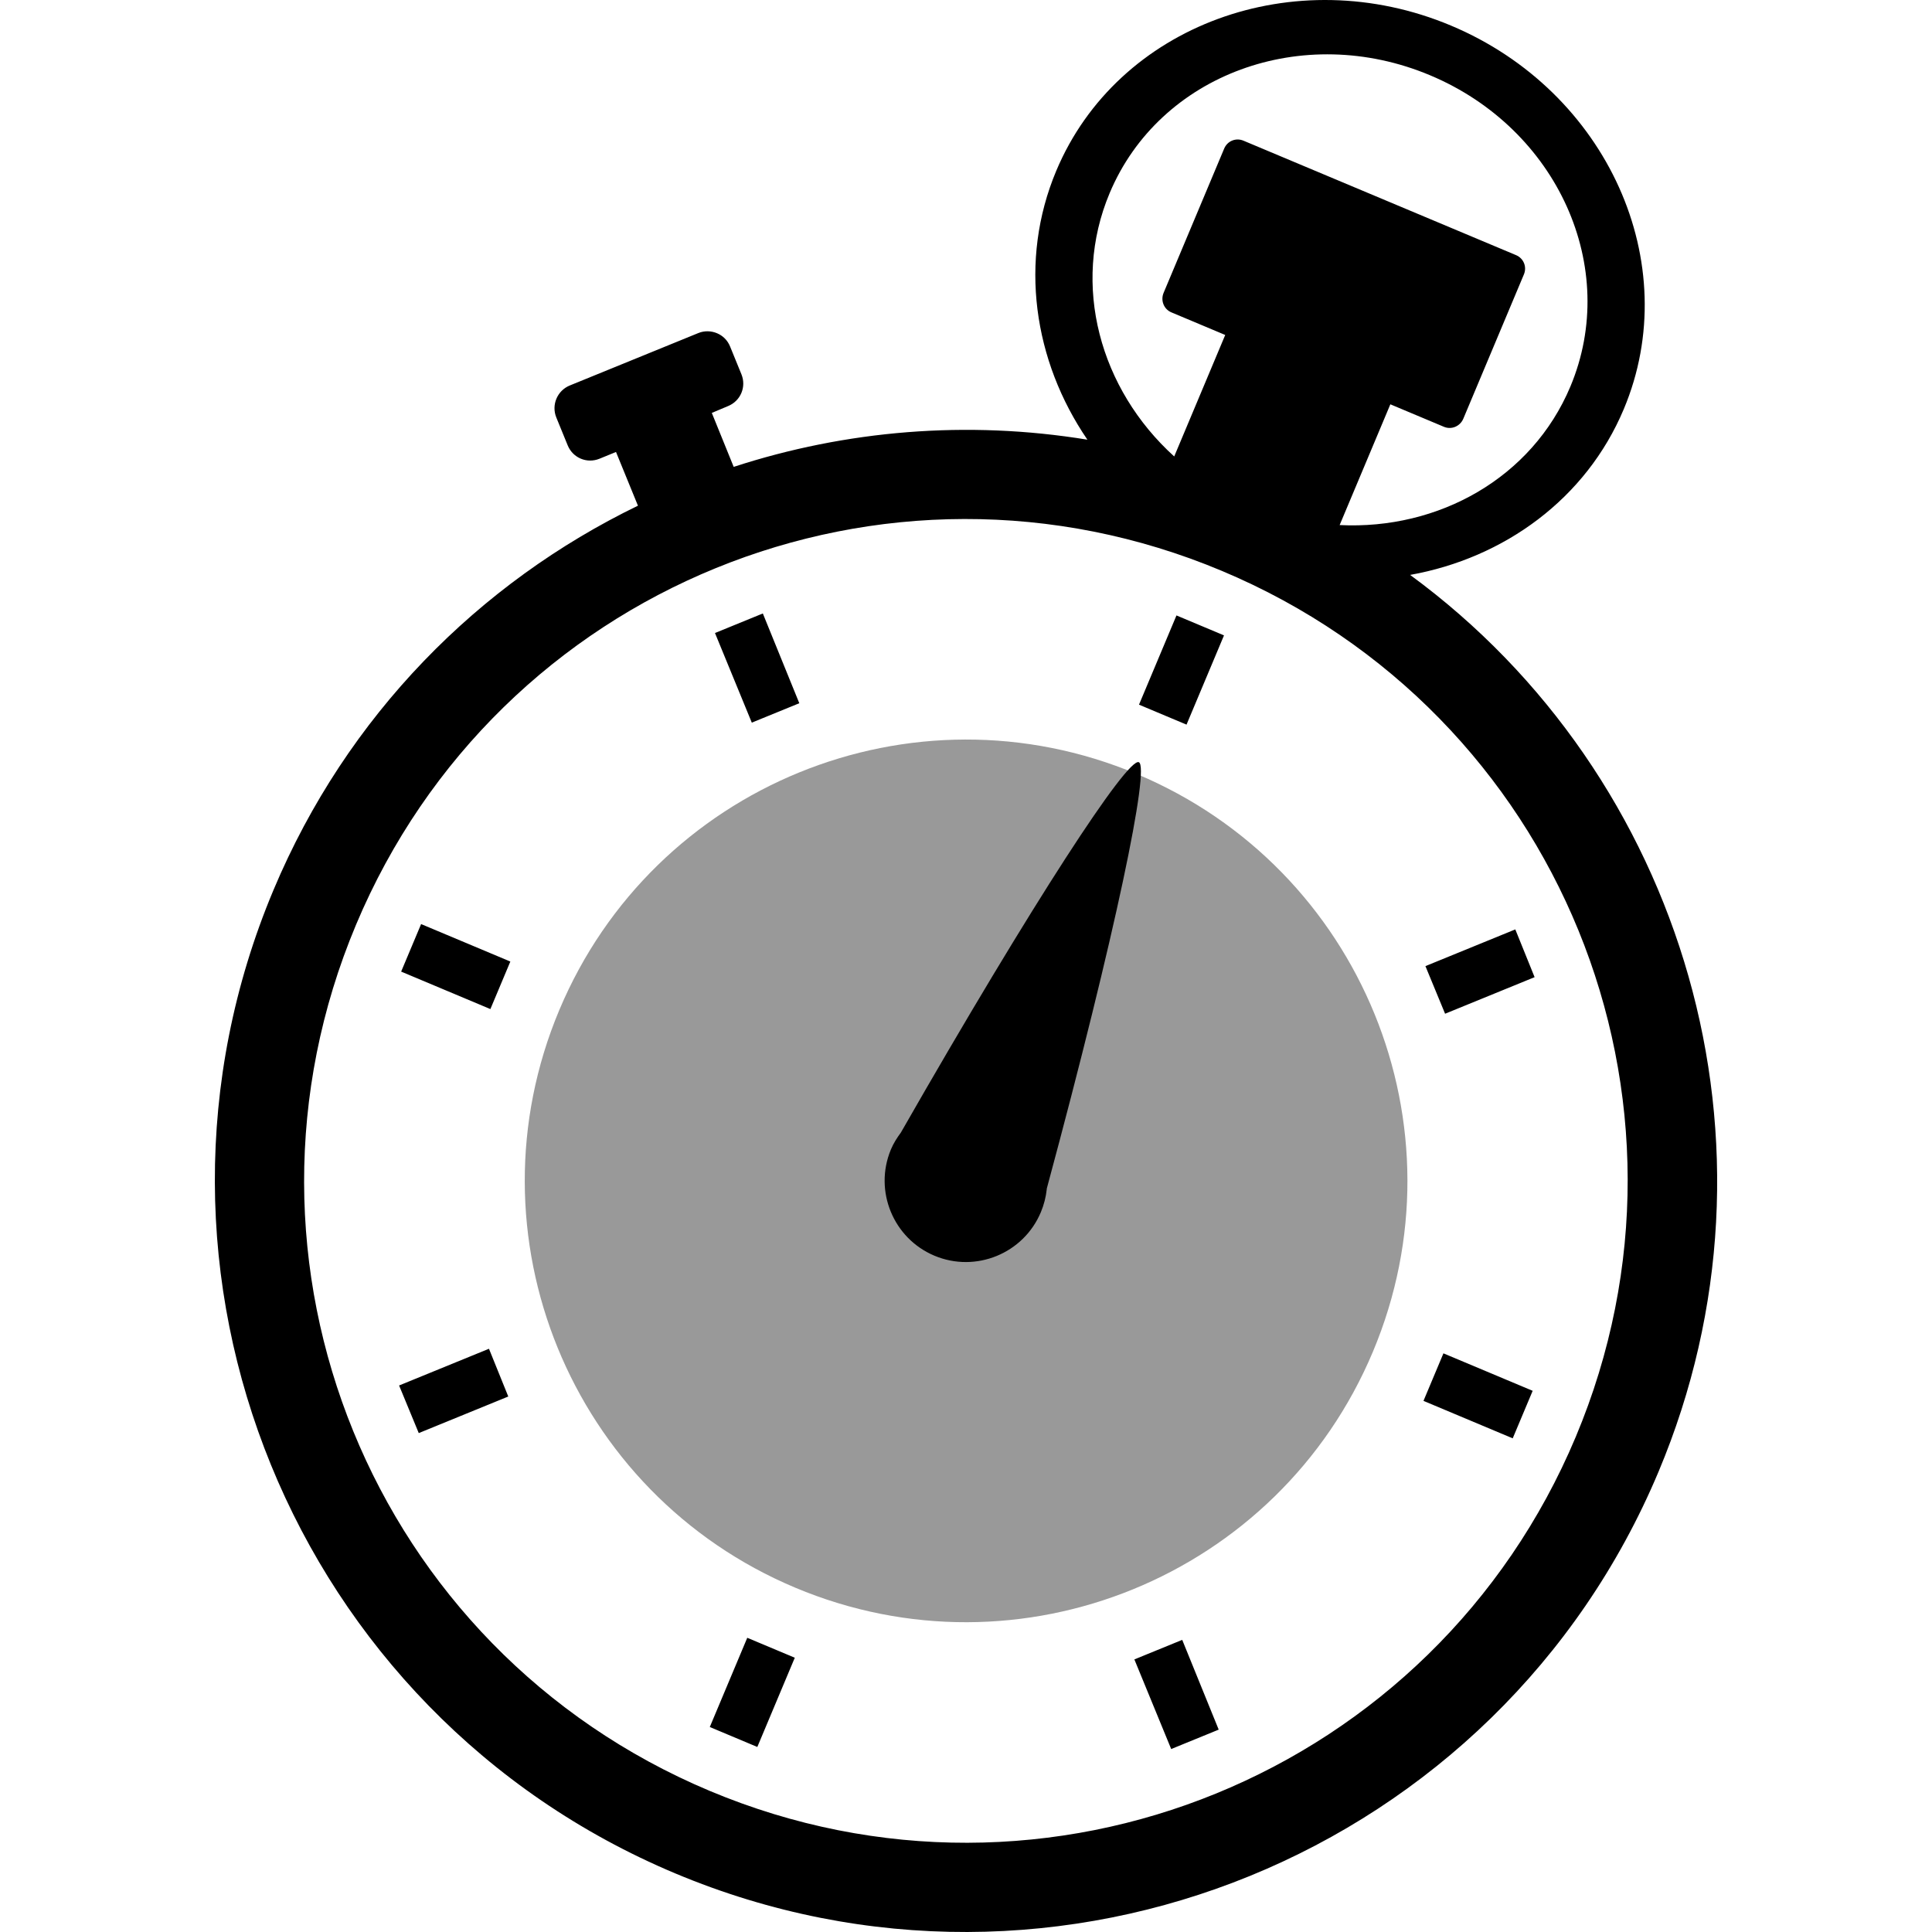
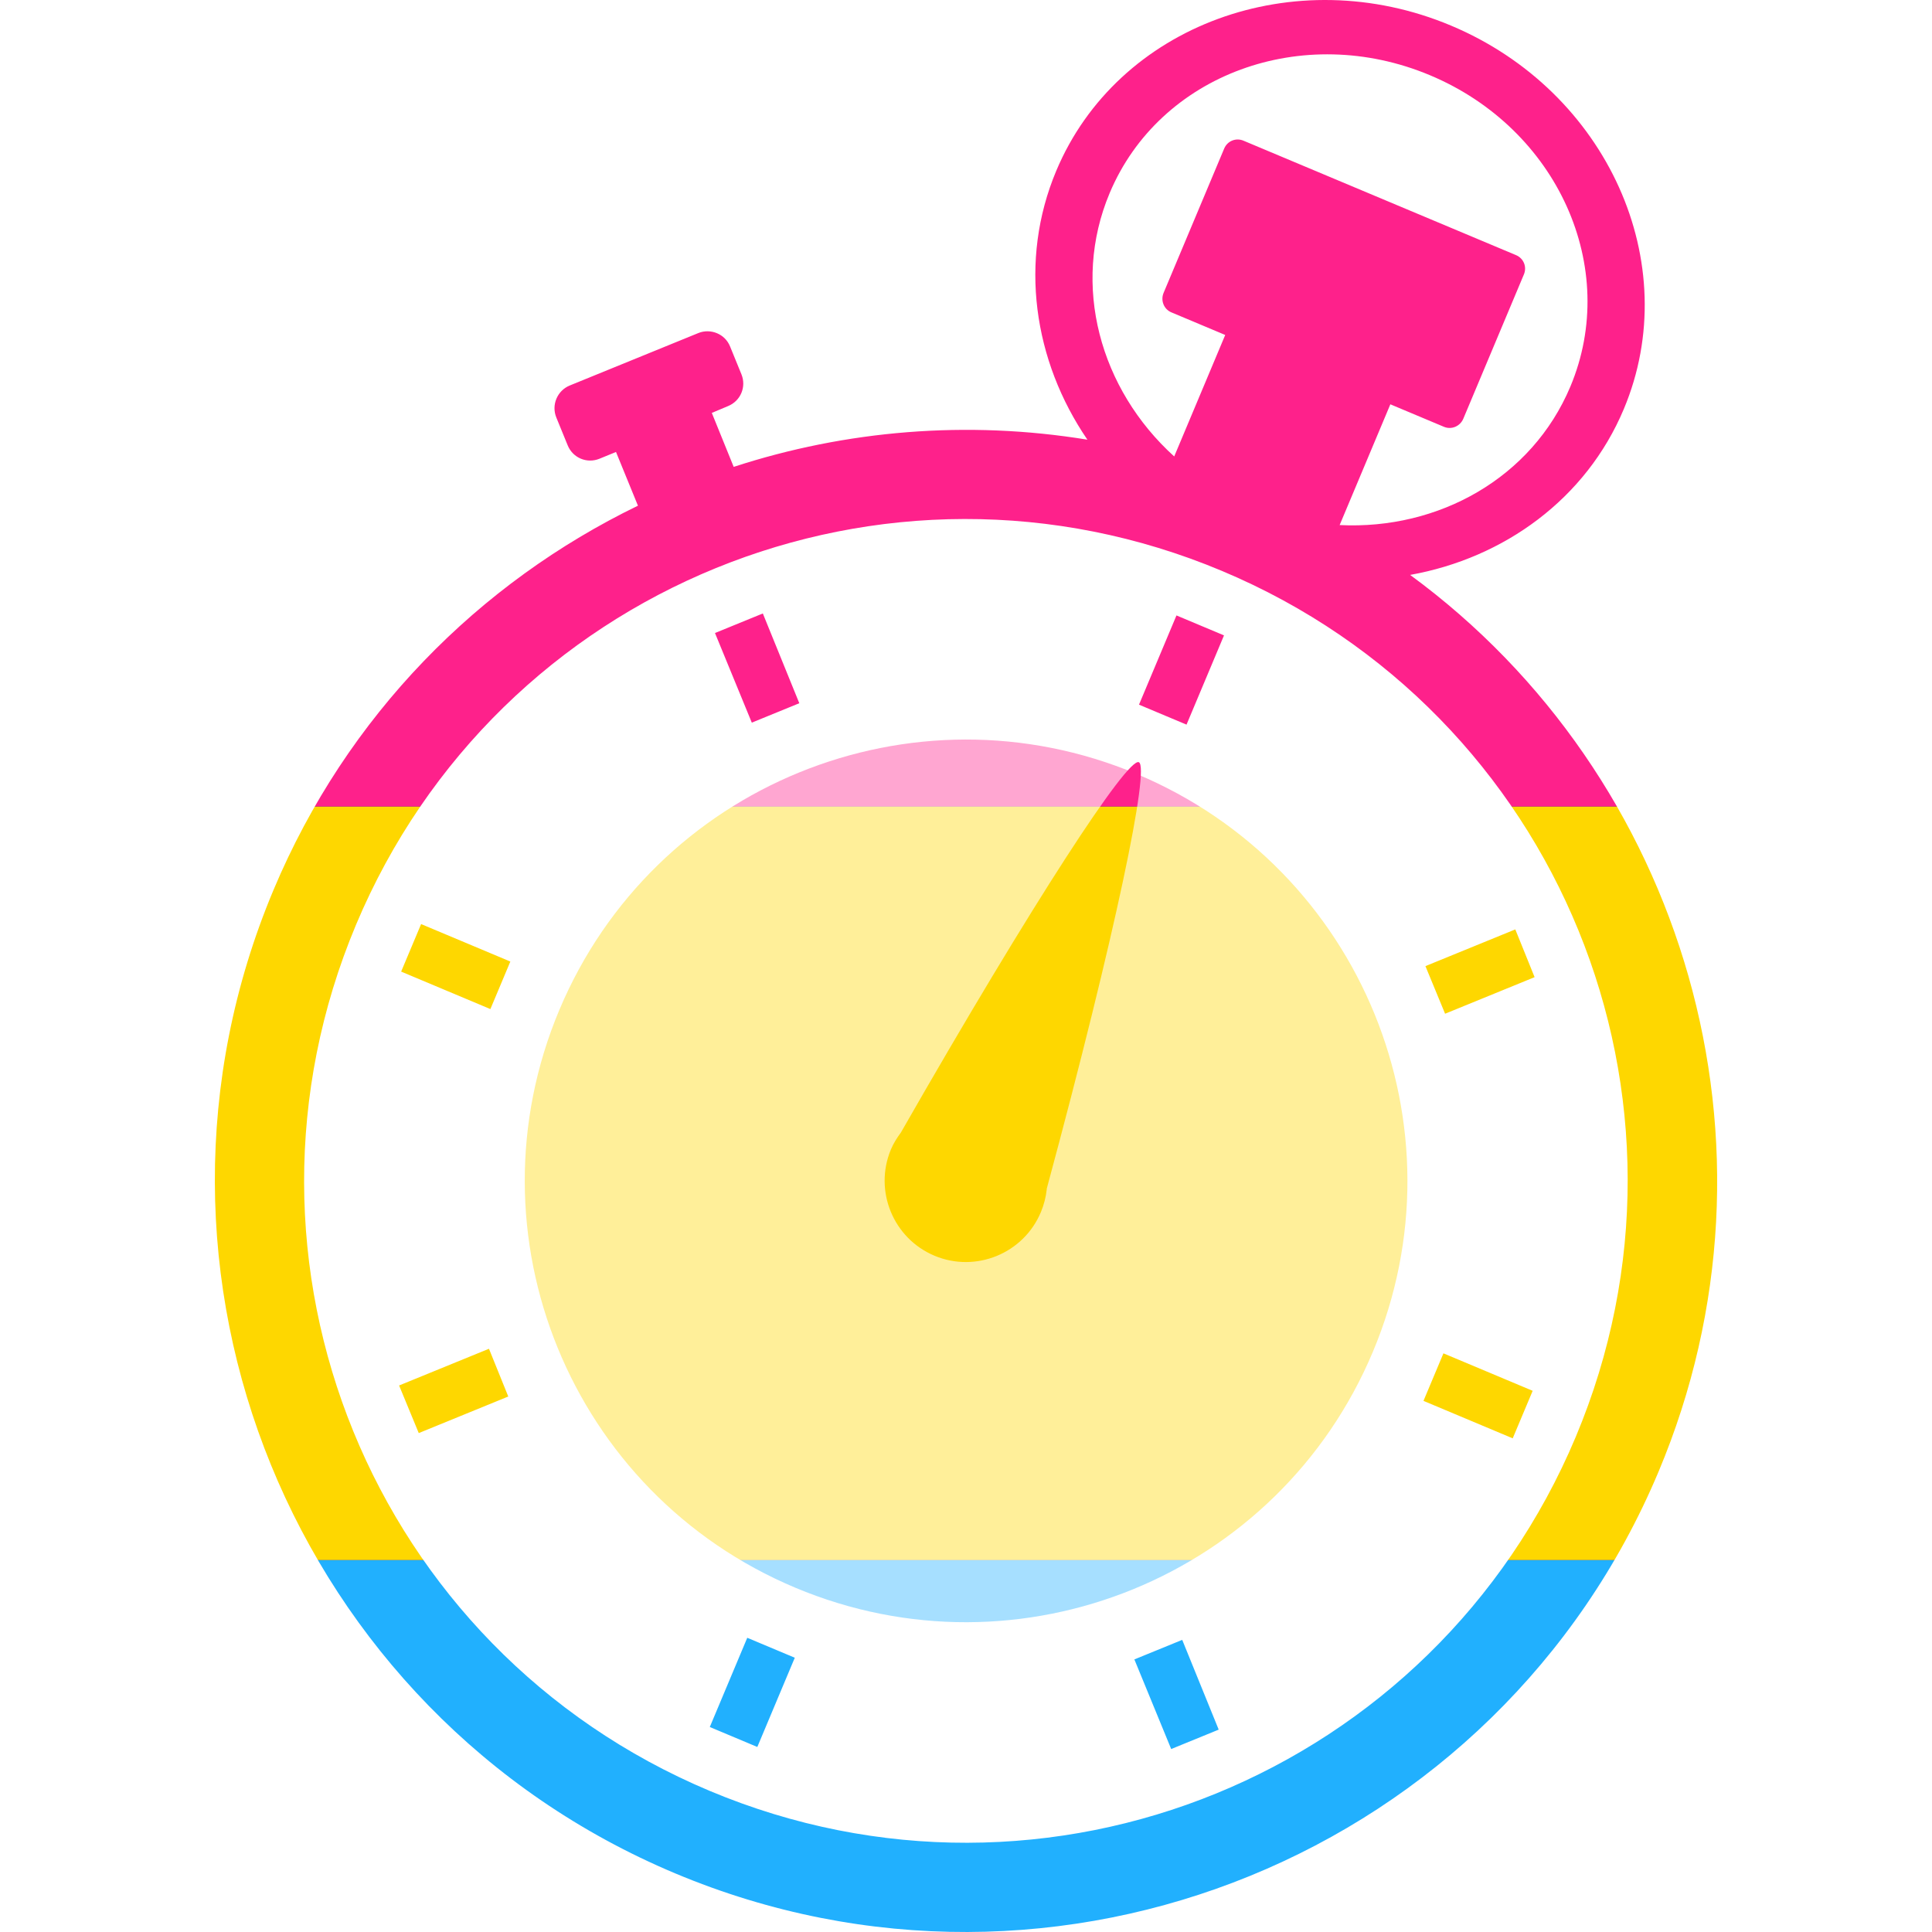
<svg xmlns="http://www.w3.org/2000/svg" id="svg4567" viewBox="0 0 400 400" version="1.1" width="400" height="400">
-   <defs id="defs11">
-     <clipPath clipPathUnits="userSpaceOnUse" id="clipPath2488">
-       <g id="g2496" transform="matrix(1.606547,0.6745759,-0.6745759,1.606547,-1181.945,-291.0236)">
-         <circle id="circle2490" style="color:#000000;fill:#ffffff" transform="matrix(1.1439,0,0,1.1439,-153.08,-12.417)" cx="1015.357" cy="86.291" r="73.214" />
-         <circle id="circle2492" style="color:#000000;fill:#999999" transform="matrix(0.61679,0,0,0.61679,628.08,-190.02)" cx="615.357" cy="447.005" r="85" />
-         <path id="path2494" style="color:#000000;text-indent:0;text-transform:none;fill:#000000" d="m 1007.6,-63.188 c -20.144,0 -36.562,15.28 -36.562,34.062 0,11.597 6.254,21.873 15.781,28.031 -14.079,3.376 -26.887,10.078 -37.5,19.25 l -4.88,-4.905 1.469,-1.5 c 1.137,-1.137 1.137,-2.957 0,-4.094 l -2.53,-2.531 c -0.568,-0.568 -1.29,-0.844 -2.031,-0.844 -0.742,0 -1.494,0.275 -2.062,0.844 l -11.67,11.656 c -1.137,1.137 -1.137,2.988 0,4.125 l 2.531,2.531 c 1.137,1.137 2.957,1.137 4.094,0 l 1.5,-1.5 4.875,4.875 c -13.835,15.722 -22.25,36.319 -22.25,58.875 0,49.231 40.019,89.25 89.25,89.25 49.23,0 89.25,-40.019 89.25,-89.25 0,-42.074 -29.24,-77.425 -68.469,-86.812 9.513,-6.16 15.781,-16.415 15.781,-28 0,-18.782 -16.418,-34.062 -36.562,-34.062 z m 0,6.406 c 16.432,0 29.688,12.335 29.688,27.656 0,11.767 -7.835,21.767 -18.906,25.781 v -15.562 h 6.906 c 0.979,0 1.75,-0.802 1.75,-1.781 v -18.594 c 0,-0.979 -0.771,-1.75 -1.75,-1.75 h -35.125 c -0.979,0 -1.75,0.771 -1.75,1.75 v 18.594 c 0,0.979 0.771,1.781 1.75,1.781 h 6.938 v 15.656 c -11.216,-3.945 -19.188,-14.009 -19.188,-25.875 0,-15.321 13.256,-27.656 29.688,-27.656 z m 0,63.875 c 43.475,0 78.594,35.119 78.594,78.594 0,43.475 -35.119,78.625 -78.594,78.625 -43.475,0 -78.594,-35.15 -78.594,-78.625 0,-43.475 35.119,-78.594 78.594,-78.594 z m -2.938,6.969 v 11.5 h 6.125 v -11.5 z m 2.625,17.812 c -1.459,0 -5.157,19.942 -9.031,51.531 -0.179,0.734 -0.312,1.492 -0.312,2.281 0,0.01 -3e-5,0.021 0,0.031 -10e-4,0.011 10e-4,0.02 0,0.031 0.033,5.297 4.351,9.594 9.656,9.594 5.326,0 9.656,-4.331 9.656,-9.656 0,-0.965 -0.143,-1.903 -0.406,-2.781 -0.01,-0.031 -0.022,-0.063 -0.031,-0.094 -4.206,-31.232 -8.082,-50.938 -9.531,-50.938 z m -48.031,1 -4.344,4.344 8.156,8.125 4.312,-4.312 -8.125,-8.156 z m 96.969,0 -8.156,8.156 4.344,4.312 8.125,-8.125 -4.312,-4.344 z m -120.12,49.75 v 6.125 h 11.5 v -6.125 z m 131.75,0 v 6.125 h 11.5 v -6.125 z m -104.78,43.406 -8.156,8.156 4.344,4.312 8.125,-8.125 -4.312,-4.344 z m 89.344,0 -4.344,4.344 8.156,8.125 4.312,-4.312 -8.125,-8.156 z m -47.75,19.781 v 11.5 h 6.125 v -11.5 z" />
-       </g>
-     </clipPath>
-     <clipPath clipPathUnits="userSpaceOnUse" id="clipPath2576">
-       <g id="g2584" transform="matrix(1.606547,0.6745759,-0.6745759,1.606547,-1181.945,-291.0236)">
-         <circle id="circle2578" style="color:#000000;fill:#ffffff" transform="matrix(1.1439,0,0,1.1439,-153.08,-12.417)" cx="1015.357" cy="86.291" r="73.214" />
-         <circle id="circle2580" style="color:#000000;fill:#999999" transform="matrix(0.61679,0,0,0.61679,628.08,-190.02)" cx="615.357" cy="447.005" r="85" />
-         <path id="path2582" style="color:#000000;text-indent:0;text-transform:none;fill:#000000" d="m 1007.6,-63.188 c -20.144,0 -36.562,15.28 -36.562,34.062 0,11.597 6.254,21.873 15.781,28.031 -14.079,3.376 -26.887,10.078 -37.5,19.25 l -4.88,-4.905 1.469,-1.5 c 1.137,-1.137 1.137,-2.957 0,-4.094 l -2.53,-2.531 c -0.568,-0.568 -1.29,-0.844 -2.031,-0.844 -0.742,0 -1.494,0.275 -2.062,0.844 l -11.67,11.656 c -1.137,1.137 -1.137,2.988 0,4.125 l 2.531,2.531 c 1.137,1.137 2.957,1.137 4.094,0 l 1.5,-1.5 4.875,4.875 c -13.835,15.722 -22.25,36.319 -22.25,58.875 0,49.231 40.019,89.25 89.25,89.25 49.23,0 89.25,-40.019 89.25,-89.25 0,-42.074 -29.24,-77.425 -68.469,-86.812 9.513,-6.16 15.781,-16.415 15.781,-28 0,-18.782 -16.418,-34.062 -36.562,-34.062 z m 0,6.406 c 16.432,0 29.688,12.335 29.688,27.656 0,11.767 -7.835,21.767 -18.906,25.781 v -15.562 h 6.906 c 0.979,0 1.75,-0.802 1.75,-1.781 v -18.594 c 0,-0.979 -0.771,-1.75 -1.75,-1.75 h -35.125 c -0.979,0 -1.75,0.771 -1.75,1.75 v 18.594 c 0,0.979 0.771,1.781 1.75,1.781 h 6.938 v 15.656 c -11.216,-3.945 -19.188,-14.009 -19.188,-25.875 0,-15.321 13.256,-27.656 29.688,-27.656 z m 0,63.875 c 43.475,0 78.594,35.119 78.594,78.594 0,43.475 -35.119,78.625 -78.594,78.625 -43.475,0 -78.594,-35.15 -78.594,-78.625 0,-43.475 35.119,-78.594 78.594,-78.594 z m -2.938,6.969 v 11.5 h 6.125 v -11.5 z m 2.625,17.812 c -1.459,0 -5.157,19.942 -9.031,51.531 -0.179,0.734 -0.312,1.492 -0.312,2.281 0,0.01 -3e-5,0.021 0,0.031 -10e-4,0.011 10e-4,0.02 0,0.031 0.033,5.297 4.351,9.594 9.656,9.594 5.326,0 9.656,-4.331 9.656,-9.656 0,-0.965 -0.143,-1.903 -0.406,-2.781 -0.01,-0.031 -0.022,-0.063 -0.031,-0.094 -4.206,-31.232 -8.082,-50.938 -9.531,-50.938 z m -48.031,1 -4.344,4.344 8.156,8.125 4.312,-4.312 -8.125,-8.156 z m 96.969,0 -8.156,8.156 4.344,4.312 8.125,-8.125 -4.312,-4.344 z m -120.12,49.75 v 6.125 h 11.5 v -6.125 z m 131.75,0 v 6.125 h 11.5 v -6.125 z m -104.78,43.406 -8.156,8.156 4.344,4.312 8.125,-8.125 -4.312,-4.344 z m 89.344,0 -4.344,4.344 8.156,8.125 4.312,-4.312 -8.125,-8.156 z m -47.75,19.781 v 11.5 h 6.125 v -11.5 z" />
-       </g>
-     </clipPath>
-     <clipPath clipPathUnits="userSpaceOnUse" id="clipPath2642">
-       <g id="g2650" transform="matrix(1.606547,0.6745759,-0.6745759,1.606547,-1181.945,-291.0236)">
-         <circle id="circle2644" style="color:#000000;fill:#ffffff" transform="matrix(1.1439,0,0,1.1439,-153.08,-12.417)" cx="1015.357" cy="86.291" r="73.214" />
-         <circle id="circle2646" style="color:#000000;fill:#999999" transform="matrix(0.61679,0,0,0.61679,628.08,-190.02)" cx="615.357" cy="447.005" r="85" />
-         <path id="path2648" style="color:#000000;text-indent:0;text-transform:none;fill:#000000" d="m 1007.6,-63.188 c -20.144,0 -36.562,15.28 -36.562,34.062 0,11.597 6.254,21.873 15.781,28.031 -14.079,3.376 -26.887,10.078 -37.5,19.25 l -4.88,-4.905 1.469,-1.5 c 1.137,-1.137 1.137,-2.957 0,-4.094 l -2.53,-2.531 c -0.568,-0.568 -1.29,-0.844 -2.031,-0.844 -0.742,0 -1.494,0.275 -2.062,0.844 l -11.67,11.656 c -1.137,1.137 -1.137,2.988 0,4.125 l 2.531,2.531 c 1.137,1.137 2.957,1.137 4.094,0 l 1.5,-1.5 4.875,4.875 c -13.835,15.722 -22.25,36.319 -22.25,58.875 0,49.231 40.019,89.25 89.25,89.25 49.23,0 89.25,-40.019 89.25,-89.25 0,-42.074 -29.24,-77.425 -68.469,-86.812 9.513,-6.16 15.781,-16.415 15.781,-28 0,-18.782 -16.418,-34.062 -36.562,-34.062 z m 0,6.406 c 16.432,0 29.688,12.335 29.688,27.656 0,11.767 -7.835,21.767 -18.906,25.781 v -15.562 h 6.906 c 0.979,0 1.75,-0.802 1.75,-1.781 v -18.594 c 0,-0.979 -0.771,-1.75 -1.75,-1.75 h -35.125 c -0.979,0 -1.75,0.771 -1.75,1.75 v 18.594 c 0,0.979 0.771,1.781 1.75,1.781 h 6.938 v 15.656 c -11.216,-3.945 -19.188,-14.009 -19.188,-25.875 0,-15.321 13.256,-27.656 29.688,-27.656 z m 0,63.875 c 43.475,0 78.594,35.119 78.594,78.594 0,43.475 -35.119,78.625 -78.594,78.625 -43.475,0 -78.594,-35.15 -78.594,-78.625 0,-43.475 35.119,-78.594 78.594,-78.594 z m -2.938,6.969 v 11.5 h 6.125 v -11.5 z m 2.625,17.812 c -1.459,0 -5.157,19.942 -9.031,51.531 -0.179,0.734 -0.312,1.492 -0.312,2.281 0,0.01 -3e-5,0.021 0,0.031 -10e-4,0.011 10e-4,0.02 0,0.031 0.033,5.297 4.351,9.594 9.656,9.594 5.326,0 9.656,-4.331 9.656,-9.656 0,-0.965 -0.143,-1.903 -0.406,-2.781 -0.01,-0.031 -0.022,-0.063 -0.031,-0.094 -4.206,-31.232 -8.082,-50.938 -9.531,-50.938 z m -48.031,1 -4.344,4.344 8.156,8.125 4.312,-4.312 -8.125,-8.156 z m 96.969,0 -8.156,8.156 4.344,4.312 8.125,-8.125 -4.312,-4.344 z m -120.12,49.75 v 6.125 h 11.5 v -6.125 z m 131.75,0 v 6.125 h 11.5 v -6.125 z m -104.78,43.406 -8.156,8.156 4.344,4.312 8.125,-8.125 -4.312,-4.344 z m 89.344,0 -4.344,4.344 8.156,8.125 4.312,-4.312 -8.125,-8.156 z m -47.75,19.781 v 11.5 h 6.125 v -11.5 z" />
-       </g>
-     </clipPath>
-   </defs>
+   <defs id="defs11" />
  <g id="layer1" transform="translate(-179.03,-281.87)">
-     <rect style="opacity:1;fill:#ffffff;fill-rule:nonzero;stroke-width:29.395;fill-opacity:1" id="rect1704" width="400" height="400" x="179.03" y="281.87" />
+     <rect style="opacity:1;fill:#ffffff;fill-rule:nonzero;stroke-width:29.395" id="rect1704" width="400" height="400" x="179.03" y="281.87" />
    <g id="g3841" transform="matrix(1.606547,0.6745759,-0.6745759,1.606547,-1181.945,-291.0236)">
      <circle id="path3838" style="color:#000000;fill:#ffffff" transform="matrix(1.1439,0,0,1.1439,-153.08,-12.417)" cx="1015.357" cy="86.291" r="73.214" />
      <circle id="path3039" style="color:#000000;fill:#999999" transform="matrix(0.61679,0,0,0.61679,628.08,-190.02)" cx="615.357" cy="447.005" r="85" />
      <path id="path2996" style="color:#000000;text-indent:0;text-transform:none;fill:#000000" d="m 1007.6,-63.188 c -20.144,0 -36.562,15.28 -36.562,34.062 0,11.597 6.254,21.873 15.781,28.031 -14.079,3.376 -26.887,10.078 -37.5,19.25 l -4.88,-4.905 1.469,-1.5 c 1.137,-1.137 1.137,-2.957 0,-4.094 l -2.53,-2.531 c -0.568,-0.568 -1.29,-0.844 -2.031,-0.844 -0.742,0 -1.494,0.275 -2.062,0.844 l -11.67,11.656 c -1.137,1.137 -1.137,2.988 0,4.125 l 2.531,2.531 c 1.137,1.137 2.957,1.137 4.094,0 l 1.5,-1.5 4.875,4.875 c -13.835,15.722 -22.25,36.319 -22.25,58.875 0,49.231 40.019,89.25 89.25,89.25 49.23,0 89.25,-40.019 89.25,-89.25 0,-42.074 -29.24,-77.425 -68.469,-86.812 9.513,-6.16 15.781,-16.415 15.781,-28 0,-18.782 -16.418,-34.062 -36.562,-34.062 z m 0,6.406 c 16.432,0 29.688,12.335 29.688,27.656 0,11.767 -7.835,21.767 -18.906,25.781 v -15.562 h 6.906 c 0.979,0 1.75,-0.802 1.75,-1.781 v -18.594 c 0,-0.979 -0.771,-1.75 -1.75,-1.75 h -35.125 c -0.979,0 -1.75,0.771 -1.75,1.75 v 18.594 c 0,0.979 0.771,1.781 1.75,1.781 h 6.938 v 15.656 c -11.216,-3.945 -19.188,-14.009 -19.188,-25.875 0,-15.321 13.256,-27.656 29.688,-27.656 z m 0,63.875 c 43.475,0 78.594,35.119 78.594,78.594 0,43.475 -35.119,78.625 -78.594,78.625 -43.475,0 -78.594,-35.15 -78.594,-78.625 0,-43.475 35.119,-78.594 78.594,-78.594 z m -2.938,6.969 v 11.5 h 6.125 v -11.5 z m 2.625,17.812 c -1.459,0 -5.157,19.942 -9.031,51.531 -0.179,0.734 -0.312,1.492 -0.312,2.281 0,0.01 -3e-5,0.021 0,0.031 -10e-4,0.011 10e-4,0.02 0,0.031 0.033,5.297 4.351,9.594 9.656,9.594 5.326,0 9.656,-4.331 9.656,-9.656 0,-0.965 -0.143,-1.903 -0.406,-2.781 -0.01,-0.031 -0.022,-0.063 -0.031,-0.094 -4.206,-31.232 -8.082,-50.938 -9.531,-50.938 z m -48.031,1 -4.344,4.344 8.156,8.125 4.312,-4.312 -8.125,-8.156 z m 96.969,0 -8.156,8.156 4.344,4.312 8.125,-8.125 -4.312,-4.344 z m -120.12,49.75 v 6.125 h 11.5 v -6.125 z m 131.75,0 v 6.125 h 11.5 v -6.125 z m -104.78,43.406 -8.156,8.156 4.344,4.312 8.125,-8.125 -4.312,-4.344 z m 89.344,0 -4.344,4.344 8.156,8.125 4.312,-4.312 -8.125,-8.156 z m -47.75,19.781 v 11.5 h 6.125 v -11.5 z" />
    </g>
-     <rect style="mix-blend-mode:lighten;fill:#fe218b;fill-opacity:1;fill-rule:nonzero;stroke-width:13.031" id="rect223-3" width="400" height="167" x="179.03" y="281.87" clip-path="url(#clipPath2488)" transform="translate(-1.9505499e-4)" />
-     <rect style="mix-blend-mode:screen;fill:#fed700;fill-opacity:1;fill-rule:nonzero;stroke-width:12.595" id="rect223-1-8" width="400" height="156" x="179.03" y="448.87" clip-path="url(#clipPath2576)" transform="translate(-1.9505499e-4)" />
-     <rect style="mix-blend-mode:screen;fill:#21b0fe;fill-opacity:1;fill-rule:nonzero;stroke-width:8.887" id="rect223-5-5" width="400" height="77.679" x="179.03" y="604.87" clip-path="url(#clipPath2642)" transform="translate(3.8763662e-5)" />
+     <rect style="opacity:1;mix-blend-mode:screen;fill:#fe218b;fill-opacity:1;fill-rule:nonzero;stroke-width:13.031" id="rect223" width="400" height="167" x="179.03" y="281.87" />
+     <rect style="mix-blend-mode:screen;fill:#21b0fe;fill-opacity:1;fill-rule:nonzero;stroke-width:8.887" id="rect223-5" width="400" height="77.679" x="179.03" y="604.87" />
+     <rect style="opacity:1;mix-blend-mode:screen;fill:#fed700;fill-opacity:1;fill-rule:nonzero;stroke-width:12.595" id="rect223-1" width="400" height="156" x="179.03" y="448.87" />
  </g>
</svg>
